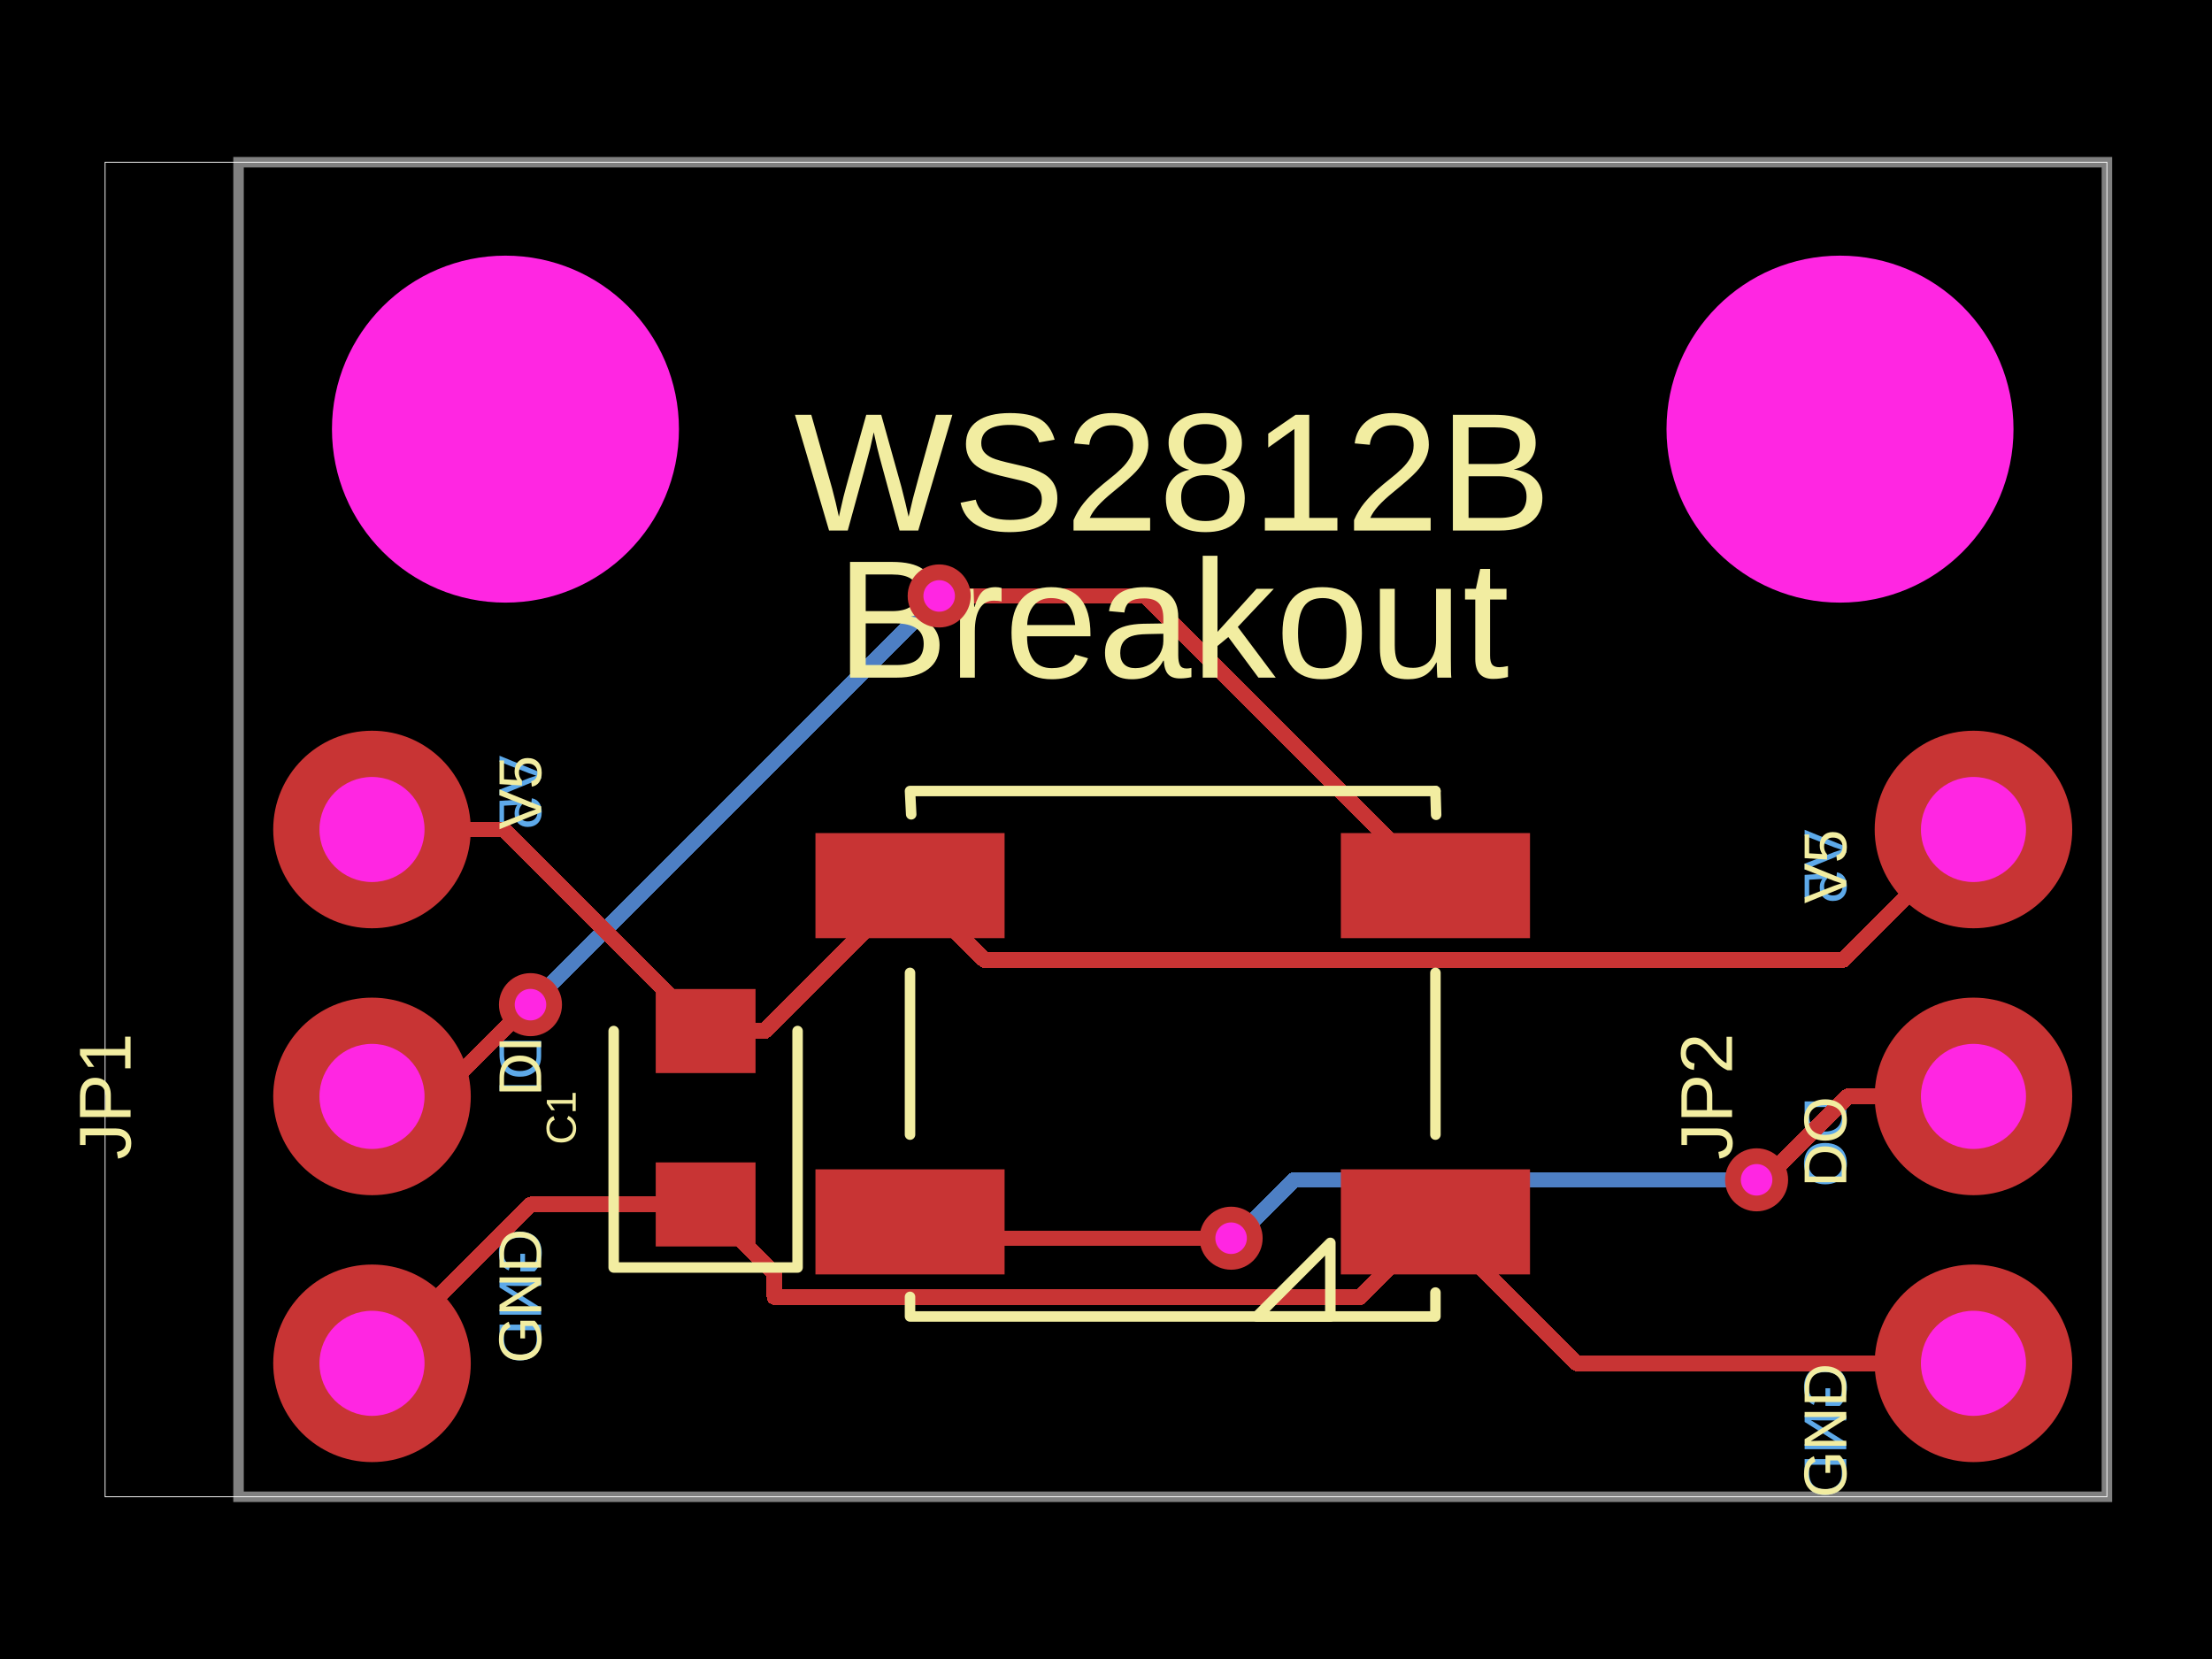
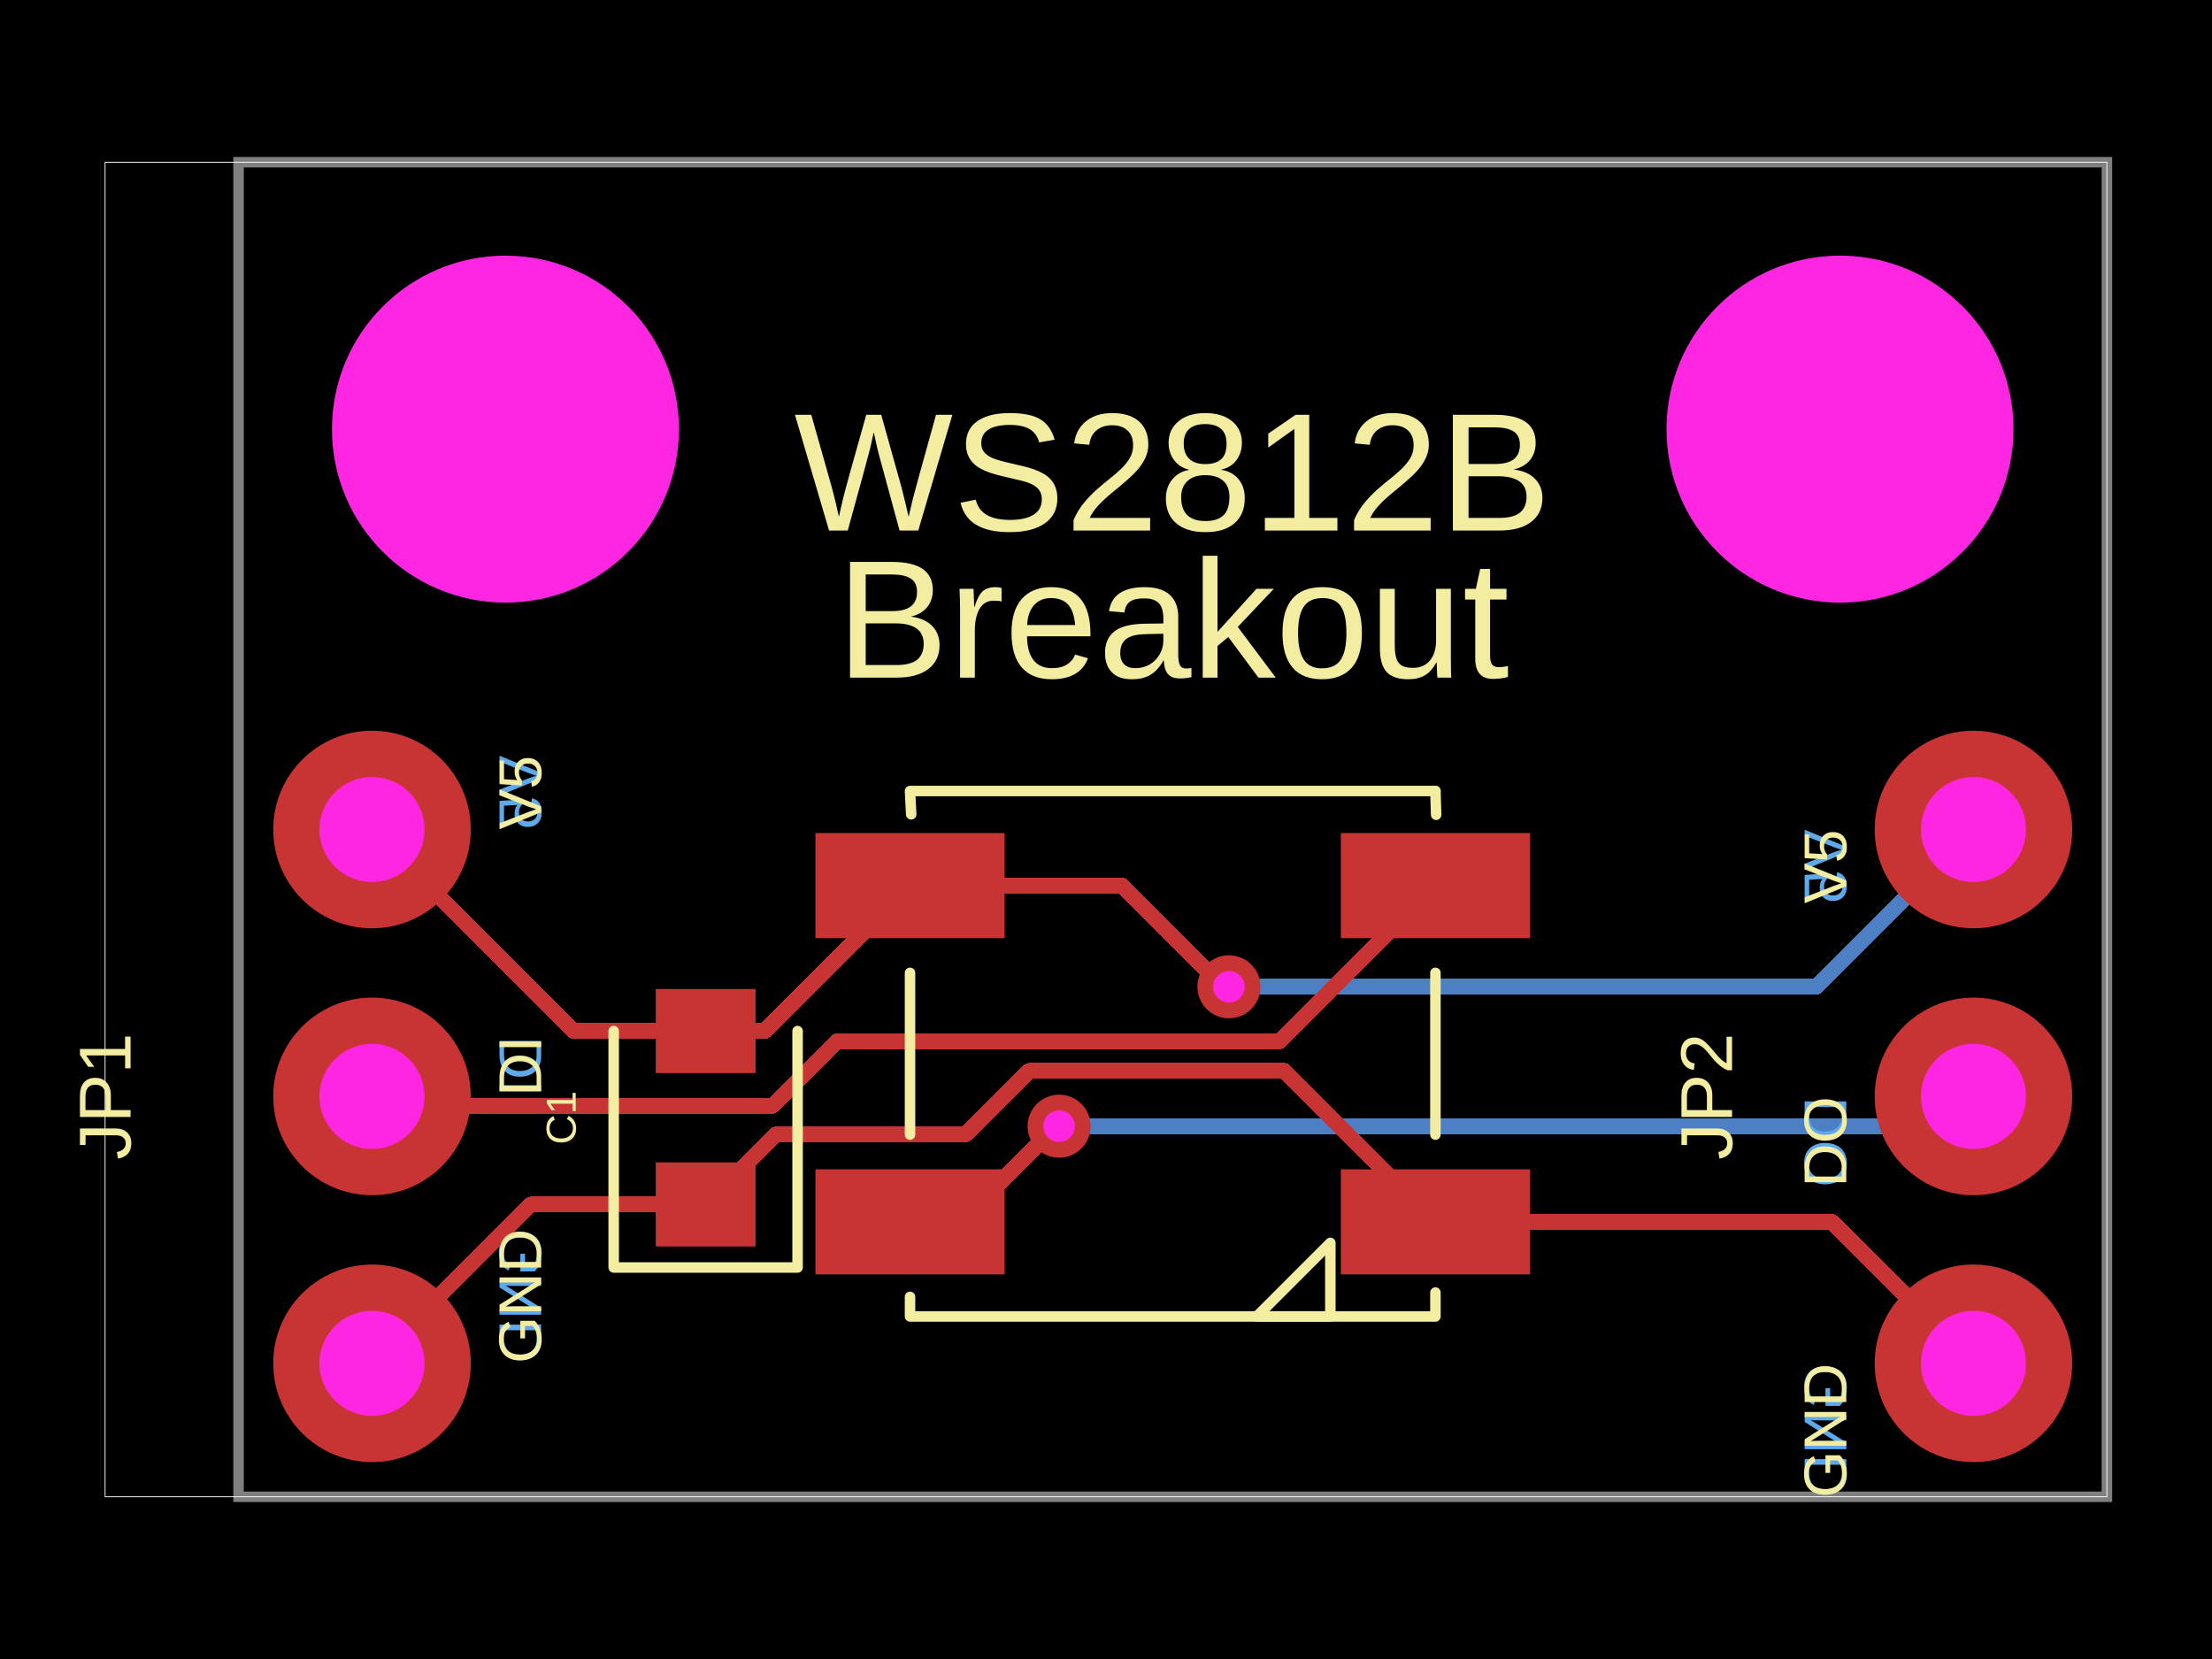
- <svg xmlns="http://www.w3.org/2000/svg" width="800" height="600" data-software-used-string="@tscircuit/core@0.0.862">
+ <svg xmlns="http://www.w3.org/2000/svg" width="800" height="600" data-software-used-string="@tscircuit/core@0.0.931">
  <style />
  <rect class="boundary" x="0" y="0" fill="#000" width="800" height="600" data-type="pcb_background" data-pcb-layer="global" />
  <rect class="pcb-boundary" fill="none" stroke="#fff" stroke-width="0.3" x="38.005" y="58.67" width="723.99" height="482.66" data-type="pcb_boundary" data-pcb-layer="global" />
-   <path class="pcb-trace" stroke="rgb(77, 127, 196)" fill="none" d="M 191.853 363.349 L 191.853 363.349" stroke-width="5.701" stroke-linecap="round" stroke-linejoin="round" shape-rendering="crispEdges" data-type="pcb_trace" data-pcb-layer="bottom" />
-   <path class="pcb-trace" stroke="rgb(77, 127, 196)" fill="none" d="M 191.853 363.349 L 191.853 363.273" stroke-width="5.701" stroke-linecap="round" stroke-linejoin="round" shape-rendering="crispEdges" data-type="pcb_trace" data-pcb-layer="bottom" />
-   <path class="pcb-trace" stroke="rgb(77, 127, 196)" fill="none" d="M 191.853 363.273 L 339.362 215.764" stroke-width="5.701" stroke-linecap="round" stroke-linejoin="round" shape-rendering="crispEdges" data-type="pcb_trace" data-pcb-layer="bottom" />
-   <path class="pcb-trace" stroke="rgb(77, 127, 196)" fill="none" d="M 339.362 215.764 L 339.667 215.534" stroke-width="5.701" stroke-linecap="round" stroke-linejoin="round" shape-rendering="crispEdges" data-type="pcb_trace" data-pcb-layer="bottom" />
-   <path class="pcb-trace" stroke="rgb(77, 127, 196)" fill="none" d="M 339.667 215.534 L 339.667 215.534" stroke-width="5.701" stroke-linecap="round" stroke-linejoin="round" shape-rendering="crispEdges" data-type="pcb_trace" data-pcb-layer="bottom" />
-   <path class="pcb-trace" stroke="rgb(77, 127, 196)" fill="none" d="M 635.297 426.698 L 635.297 426.698" stroke-width="5.701" stroke-linecap="round" stroke-linejoin="round" shape-rendering="crispEdges" data-type="pcb_trace" data-pcb-layer="bottom" />
-   <path class="pcb-trace" stroke="rgb(77, 127, 196)" fill="none" d="M 635.297 426.698 L 468.113 426.698" stroke-width="5.701" stroke-linecap="round" stroke-linejoin="round" shape-rendering="crispEdges" data-type="pcb_trace" data-pcb-layer="bottom" />
-   <path class="pcb-trace" stroke="rgb(77, 127, 196)" fill="none" d="M 468.113 426.698 L 451.985 442.827" stroke-width="5.701" stroke-linecap="round" stroke-linejoin="round" shape-rendering="crispEdges" data-type="pcb_trace" data-pcb-layer="bottom" />
-   <path class="pcb-trace" stroke="rgb(77, 127, 196)" fill="none" d="M 451.985 442.827 L 445.249 447.815" stroke-width="5.701" stroke-linecap="round" stroke-linejoin="round" shape-rendering="crispEdges" data-type="pcb_trace" data-pcb-layer="bottom" />
-   <path class="pcb-trace" stroke="rgb(77, 127, 196)" fill="none" d="M 445.249 447.815 L 445.249 447.815" stroke-width="5.701" stroke-linecap="round" stroke-linejoin="round" shape-rendering="crispEdges" data-type="pcb_trace" data-pcb-layer="bottom" />
+   <path class="pcb-board" d="M 86.271 541.33 L 761.995 541.33 L 761.995 58.67 L 86.271 58.67 Z" fill="none" stroke="rgba(255, 255, 255, 0.5)" stroke-width="3.8" data-type="pcb_board" data-pcb-layer="board" />
+   <path class="pcb-trace" stroke="rgb(77, 127, 196)" fill="none" d="M 444.461 356.884 L 444.461 356.884" stroke-width="5.701" stroke-linecap="round" stroke-linejoin="round" shape-rendering="crispEdges" data-type="pcb_trace" data-pcb-layer="bottom" />
+   <path class="pcb-trace" stroke="rgb(77, 127, 196)" fill="none" d="M 444.461 356.884 L 656.846 356.884" stroke-width="5.701" stroke-linecap="round" stroke-linejoin="round" shape-rendering="crispEdges" data-type="pcb_trace" data-pcb-layer="bottom" />
+   <path class="pcb-trace" stroke="rgb(77, 127, 196)" fill="none" d="M 656.846 356.884 L 713.729 300" stroke-width="5.701" stroke-linecap="round" stroke-linejoin="round" shape-rendering="crispEdges" data-type="pcb_trace" data-pcb-layer="bottom" />
+   <path class="pcb-trace" stroke="rgb(77, 127, 196)" fill="none" d="M 383.037 407.303 L 383.037 407.303" stroke-width="5.701" stroke-linecap="round" stroke-linejoin="round" shape-rendering="crispEdges" data-type="pcb_trace" data-pcb-layer="bottom" />
+   <path class="pcb-trace" stroke="rgb(77, 127, 196)" fill="none" d="M 383.037 407.303 L 702.958 407.303" stroke-width="5.701" stroke-linecap="round" stroke-linejoin="round" shape-rendering="crispEdges" data-type="pcb_trace" data-pcb-layer="bottom" />
+   <path class="pcb-trace" stroke="rgb(77, 127, 196)" fill="none" d="M 702.958 407.303 L 713.729 396.532" stroke-width="5.701" stroke-linecap="round" stroke-linejoin="round" shape-rendering="crispEdges" data-type="pcb_trace" data-pcb-layer="bottom" />
  <text x="0" y="0" dx="0" dy="0" fill="#5da9e9" font-family="Arial, sans-serif" font-size="21.891" text-anchor="end" dominant-baseline="central" transform="matrix(-6.123233995736766e-17,1,1,6.123233995736766e-17,188.1235,493.0641)" class="pcb-silkscreen-text pcb-silkscreen-bottom" data-pcb-silkscreen-text-id="pcb_component_2" stroke="none" data-type="pcb_silkscreen_text" data-pcb-layer="bottom">GND</text>
  <text x="0" y="0" dx="0" dy="0" fill="#5da9e9" font-family="Arial, sans-serif" font-size="21.891" text-anchor="end" dominant-baseline="central" transform="matrix(-6.123233995736766e-17,1,1,6.123233995736766e-17,188.1235,396.5321)" class="pcb-silkscreen-text pcb-silkscreen-bottom" data-pcb-silkscreen-text-id="pcb_component_2" stroke="none" data-type="pcb_silkscreen_text" data-pcb-layer="bottom">DI</text>
  <text x="0" y="0" dx="0" dy="0" fill="#5da9e9" font-family="Arial, sans-serif" font-size="21.891" text-anchor="end" dominant-baseline="central" transform="matrix(-6.123233995736766e-17,1,1,6.123233995736766e-17,188.1235,300)" class="pcb-silkscreen-text pcb-silkscreen-bottom" data-pcb-silkscreen-text-id="pcb_component_2" stroke="none" data-type="pcb_silkscreen_text" data-pcb-layer="bottom">V5</text>
  <text x="0" y="0" dx="0" dy="0" fill="#5da9e9" font-family="Arial, sans-serif" font-size="21.891" text-anchor="start" dominant-baseline="central" transform="matrix(-6.123233995736766e-17,1,1,6.123233995736766e-17,660.1425,493.0641)" class="pcb-silkscreen-text pcb-silkscreen-bottom" data-pcb-silkscreen-text-id="pcb_component_3" stroke="none" data-type="pcb_silkscreen_text" data-pcb-layer="bottom">GND</text>
  <text x="0" y="0" dx="0" dy="0" fill="#5da9e9" font-family="Arial, sans-serif" font-size="21.891" text-anchor="start" dominant-baseline="central" transform="matrix(-6.123233995736766e-17,1,1,6.123233995736766e-17,660.1425,396.5321)" class="pcb-silkscreen-text pcb-silkscreen-bottom" data-pcb-silkscreen-text-id="pcb_component_3" stroke="none" data-type="pcb_silkscreen_text" data-pcb-layer="bottom">DO</text>
  <text x="0" y="0" dx="0" dy="0" fill="#5da9e9" font-family="Arial, sans-serif" font-size="21.891" text-anchor="start" dominant-baseline="central" transform="matrix(-6.123233995736766e-17,1,1,6.123233995736766e-17,660.1425,300)" class="pcb-silkscreen-text pcb-silkscreen-bottom" data-pcb-silkscreen-text-id="pcb_component_3" stroke="none" data-type="pcb_silkscreen_text" data-pcb-layer="bottom">V5</text>
-   <path class="pcb-board" d="M 86.271 541.33 L 761.995 541.33 L 761.995 58.67 L 86.271 58.67 Z" fill="none" stroke="rgba(255, 255, 255, 0.5)" stroke-width="3.8" data-type="pcb_board" data-pcb-layer="board" />
  <rect class="pcb-pad" fill="rgb(200, 52, 52)" x="484.94" y="422.905" width="68.408" height="38.005" data-type="pcb_smtpad" data-pcb-layer="top" />
  <rect class="pcb-pad" fill="rgb(200, 52, 52)" x="484.94" y="301.294" width="68.408" height="38.005" data-type="pcb_smtpad" data-pcb-layer="top" />
  <rect class="pcb-pad" fill="rgb(200, 52, 52)" x="294.917" y="301.294" width="68.408" height="38.005" data-type="pcb_smtpad" data-pcb-layer="top" />
  <rect class="pcb-pad" fill="rgb(200, 52, 52)" x="294.917" y="422.905" width="68.408" height="38.005" data-type="pcb_smtpad" data-pcb-layer="top" />
  <rect class="pcb-pad" fill="rgb(200, 52, 52)" x="237.15" y="420.399" width="36.105" height="30.404" data-type="pcb_smtpad" data-pcb-layer="top" />
  <rect class="pcb-pad" fill="rgb(200, 52, 52)" x="237.15" y="357.691" width="36.105" height="30.404" data-type="pcb_smtpad" data-pcb-layer="top" />
  <path class="pcb-trace" stroke="rgb(200, 52, 52)" fill="none" d="M 255.202 435.601 L 192 435.601" stroke-width="5.701" stroke-linecap="round" stroke-linejoin="round" shape-rendering="crispEdges" data-type="pcb_trace" data-pcb-layer="top" />
  <path class="pcb-trace" stroke="rgb(200, 52, 52)" fill="none" d="M 192 435.601 L 134.537 493.064" stroke-width="5.701" stroke-linecap="round" stroke-linejoin="round" shape-rendering="crispEdges" data-type="pcb_trace" data-pcb-layer="top" />
-   <path class="pcb-trace" stroke="rgb(200, 52, 52)" fill="none" d="M 713.729 493.064 L 570.301 493.064" stroke-width="5.701" stroke-linecap="round" stroke-linejoin="round" shape-rendering="crispEdges" data-type="pcb_trace" data-pcb-layer="top" />
-   <path class="pcb-trace" stroke="rgb(200, 52, 52)" fill="none" d="M 570.301 493.064 L 519.145 441.908" stroke-width="5.701" stroke-linecap="round" stroke-linejoin="round" shape-rendering="crispEdges" data-type="pcb_trace" data-pcb-layer="top" />
-   <path class="pcb-trace" stroke="rgb(200, 52, 52)" fill="none" d="M 519.145 441.908 L 491.958 469.094" stroke-width="5.701" stroke-linecap="round" stroke-linejoin="round" shape-rendering="crispEdges" data-type="pcb_trace" data-pcb-layer="top" />
-   <path class="pcb-trace" stroke="rgb(200, 52, 52)" fill="none" d="M 491.958 469.094 L 280.126 469.094" stroke-width="5.701" stroke-linecap="round" stroke-linejoin="round" shape-rendering="crispEdges" data-type="pcb_trace" data-pcb-layer="top" />
-   <path class="pcb-trace" stroke="rgb(200, 52, 52)" fill="none" d="M 280.126 469.094 L 280.126 460.526" stroke-width="5.701" stroke-linecap="round" stroke-linejoin="round" shape-rendering="crispEdges" data-type="pcb_trace" data-pcb-layer="top" />
-   <path class="pcb-trace" stroke="rgb(200, 52, 52)" fill="none" d="M 280.126 460.526 L 255.202 435.601" stroke-width="5.701" stroke-linecap="round" stroke-linejoin="round" shape-rendering="crispEdges" data-type="pcb_trace" data-pcb-layer="top" />
+   <path class="pcb-trace" stroke="rgb(200, 52, 52)" fill="none" d="M 519.145 441.908 L 662.573 441.908" stroke-width="5.701" stroke-linecap="round" stroke-linejoin="round" shape-rendering="crispEdges" data-type="pcb_trace" data-pcb-layer="top" />
+   <path class="pcb-trace" stroke="rgb(200, 52, 52)" fill="none" d="M 662.573 441.908 L 713.729 493.064" stroke-width="5.701" stroke-linecap="round" stroke-linejoin="round" shape-rendering="crispEdges" data-type="pcb_trace" data-pcb-layer="top" />
+   <path class="pcb-trace" stroke="rgb(200, 52, 52)" fill="none" d="M 255.202 435.601 L 280.513 410.29" stroke-width="5.701" stroke-linecap="round" stroke-linejoin="round" shape-rendering="crispEdges" data-type="pcb_trace" data-pcb-layer="top" />
+   <path class="pcb-trace" stroke="rgb(200, 52, 52)" fill="none" d="M 280.513 410.29 L 349.22 410.29" stroke-width="5.701" stroke-linecap="round" stroke-linejoin="round" shape-rendering="crispEdges" data-type="pcb_trace" data-pcb-layer="top" />
+   <path class="pcb-trace" stroke="rgb(200, 52, 52)" fill="none" d="M 349.22 410.29 L 372.236 387.274" stroke-width="5.701" stroke-linecap="round" stroke-linejoin="round" shape-rendering="crispEdges" data-type="pcb_trace" data-pcb-layer="top" />
+   <path class="pcb-trace" stroke="rgb(200, 52, 52)" fill="none" d="M 372.236 387.274 L 463.175 387.274" stroke-width="5.701" stroke-linecap="round" stroke-linejoin="round" shape-rendering="crispEdges" data-type="pcb_trace" data-pcb-layer="top" />
+   <path class="pcb-trace" stroke="rgb(200, 52, 52)" fill="none" d="M 463.175 387.274 L 464.511 387.274" stroke-width="5.701" stroke-linecap="round" stroke-linejoin="round" shape-rendering="crispEdges" data-type="pcb_trace" data-pcb-layer="top" />
+   <path class="pcb-trace" stroke="rgb(200, 52, 52)" fill="none" d="M 464.511 387.274 L 519.145 441.908" stroke-width="5.701" stroke-linecap="round" stroke-linejoin="round" shape-rendering="crispEdges" data-type="pcb_trace" data-pcb-layer="top" />
  <path class="pcb-trace" stroke="rgb(200, 52, 52)" fill="none" d="M 255.202 372.893 L 276.525 372.893" stroke-width="5.701" stroke-linecap="round" stroke-linejoin="round" shape-rendering="crispEdges" data-type="pcb_trace" data-pcb-layer="top" />
  <path class="pcb-trace" stroke="rgb(200, 52, 52)" fill="none" d="M 276.525 372.893 L 329.121 320.297" stroke-width="5.701" stroke-linecap="round" stroke-linejoin="round" shape-rendering="crispEdges" data-type="pcb_trace" data-pcb-layer="top" />
-   <path class="pcb-trace" stroke="rgb(200, 52, 52)" fill="none" d="M 255.202 372.893 L 182.309 300" stroke-width="5.701" stroke-linecap="round" stroke-linejoin="round" shape-rendering="crispEdges" data-type="pcb_trace" data-pcb-layer="top" />
-   <path class="pcb-trace" stroke="rgb(200, 52, 52)" fill="none" d="M 182.309 300 L 134.537 300" stroke-width="5.701" stroke-linecap="round" stroke-linejoin="round" shape-rendering="crispEdges" data-type="pcb_trace" data-pcb-layer="top" />
-   <path class="pcb-trace" stroke="rgb(200, 52, 52)" fill="none" d="M 713.729 300 L 666.566 347.163" stroke-width="5.701" stroke-linecap="round" stroke-linejoin="round" shape-rendering="crispEdges" data-type="pcb_trace" data-pcb-layer="top" />
-   <path class="pcb-trace" stroke="rgb(200, 52, 52)" fill="none" d="M 666.566 347.163 L 355.988 347.163" stroke-width="5.701" stroke-linecap="round" stroke-linejoin="round" shape-rendering="crispEdges" data-type="pcb_trace" data-pcb-layer="top" />
-   <path class="pcb-trace" stroke="rgb(200, 52, 52)" fill="none" d="M 355.988 347.163 L 355.988 347.163" stroke-width="5.701" stroke-linecap="round" stroke-linejoin="round" shape-rendering="crispEdges" data-type="pcb_trace" data-pcb-layer="top" />
-   <path class="pcb-trace" stroke="rgb(200, 52, 52)" fill="none" d="M 355.988 347.163 L 329.121 320.297" stroke-width="5.701" stroke-linecap="round" stroke-linejoin="round" shape-rendering="crispEdges" data-type="pcb_trace" data-pcb-layer="top" />
-   <path class="pcb-trace" stroke="rgb(200, 52, 52)" fill="none" d="M 134.537 396.532 L 157.966 396.532" stroke-width="5.701" stroke-linecap="round" stroke-linejoin="round" shape-rendering="crispEdges" data-type="pcb_trace" data-pcb-layer="top" />
-   <path class="pcb-trace" stroke="rgb(200, 52, 52)" fill="none" d="M 157.966 396.532 L 188.425 366.073" stroke-width="5.701" stroke-linecap="round" stroke-linejoin="round" shape-rendering="crispEdges" data-type="pcb_trace" data-pcb-layer="top" />
-   <path class="pcb-trace" stroke="rgb(200, 52, 52)" fill="none" d="M 188.425 366.073 L 191.853 363.349" stroke-width="5.701" stroke-linecap="round" stroke-linejoin="round" shape-rendering="crispEdges" data-type="pcb_trace" data-pcb-layer="top" />
-   <path class="pcb-trace" stroke="rgb(200, 52, 52)" fill="none" d="M 191.853 363.349 L 191.853 363.349" stroke-width="5.701" stroke-linecap="round" stroke-linejoin="round" shape-rendering="crispEdges" data-type="pcb_trace" data-pcb-layer="top" />
-   <path class="pcb-trace" stroke="rgb(200, 52, 52)" fill="none" d="M 339.667 215.534 L 339.667 215.534" stroke-width="5.701" stroke-linecap="round" stroke-linejoin="round" shape-rendering="crispEdges" data-type="pcb_trace" data-pcb-layer="top" />
-   <path class="pcb-trace" stroke="rgb(200, 52, 52)" fill="none" d="M 339.667 215.534 L 414.383 215.534" stroke-width="5.701" stroke-linecap="round" stroke-linejoin="round" shape-rendering="crispEdges" data-type="pcb_trace" data-pcb-layer="top" />
-   <path class="pcb-trace" stroke="rgb(200, 52, 52)" fill="none" d="M 414.383 215.534 L 519.145 320.297" stroke-width="5.701" stroke-linecap="round" stroke-linejoin="round" shape-rendering="crispEdges" data-type="pcb_trace" data-pcb-layer="top" />
-   <path class="pcb-trace" stroke="rgb(200, 52, 52)" fill="none" d="M 713.729 396.532 L 668.253 396.532" stroke-width="5.701" stroke-linecap="round" stroke-linejoin="round" shape-rendering="crispEdges" data-type="pcb_trace" data-pcb-layer="top" />
-   <path class="pcb-trace" stroke="rgb(200, 52, 52)" fill="none" d="M 668.253 396.532 L 639.761 425.024" stroke-width="5.701" stroke-linecap="round" stroke-linejoin="round" shape-rendering="crispEdges" data-type="pcb_trace" data-pcb-layer="top" />
-   <path class="pcb-trace" stroke="rgb(200, 52, 52)" fill="none" d="M 639.761 425.024 L 635.297 426.698" stroke-width="5.701" stroke-linecap="round" stroke-linejoin="round" shape-rendering="crispEdges" data-type="pcb_trace" data-pcb-layer="top" />
-   <path class="pcb-trace" stroke="rgb(200, 52, 52)" fill="none" d="M 635.297 426.698 L 635.297 426.698" stroke-width="5.701" stroke-linecap="round" stroke-linejoin="round" shape-rendering="crispEdges" data-type="pcb_trace" data-pcb-layer="top" />
-   <path class="pcb-trace" stroke="rgb(200, 52, 52)" fill="none" d="M 445.249 447.815 L 445.249 447.815" stroke-width="5.701" stroke-linecap="round" stroke-linejoin="round" shape-rendering="crispEdges" data-type="pcb_trace" data-pcb-layer="top" />
-   <path class="pcb-trace" stroke="rgb(200, 52, 52)" fill="none" d="M 445.249 447.815 L 335.028 447.815" stroke-width="5.701" stroke-linecap="round" stroke-linejoin="round" shape-rendering="crispEdges" data-type="pcb_trace" data-pcb-layer="top" />
-   <path class="pcb-trace" stroke="rgb(200, 52, 52)" fill="none" d="M 335.028 447.815 L 329.121 441.908" stroke-width="5.701" stroke-linecap="round" stroke-linejoin="round" shape-rendering="crispEdges" data-type="pcb_trace" data-pcb-layer="top" />
+   <path class="pcb-trace" stroke="rgb(200, 52, 52)" fill="none" d="M 255.202 372.893 L 207.43 372.893" stroke-width="5.701" stroke-linecap="round" stroke-linejoin="round" shape-rendering="crispEdges" data-type="pcb_trace" data-pcb-layer="top" />
+   <path class="pcb-trace" stroke="rgb(200, 52, 52)" fill="none" d="M 207.43 372.893 L 134.537 300" stroke-width="5.701" stroke-linecap="round" stroke-linejoin="round" shape-rendering="crispEdges" data-type="pcb_trace" data-pcb-layer="top" />
+   <path class="pcb-trace" stroke="rgb(200, 52, 52)" fill="none" d="M 329.121 320.297 L 405.785 320.297" stroke-width="5.701" stroke-linecap="round" stroke-linejoin="round" shape-rendering="crispEdges" data-type="pcb_trace" data-pcb-layer="top" />
+   <path class="pcb-trace" stroke="rgb(200, 52, 52)" fill="none" d="M 405.785 320.297 L 438.912 353.423" stroke-width="5.701" stroke-linecap="round" stroke-linejoin="round" shape-rendering="crispEdges" data-type="pcb_trace" data-pcb-layer="top" />
+   <path class="pcb-trace" stroke="rgb(200, 52, 52)" fill="none" d="M 438.912 353.423 L 444.461 356.884" stroke-width="5.701" stroke-linecap="round" stroke-linejoin="round" shape-rendering="crispEdges" data-type="pcb_trace" data-pcb-layer="top" />
+   <path class="pcb-trace" stroke="rgb(200, 52, 52)" fill="none" d="M 444.461 356.884 L 444.461 356.884" stroke-width="5.701" stroke-linecap="round" stroke-linejoin="round" shape-rendering="crispEdges" data-type="pcb_trace" data-pcb-layer="top" />
+   <path class="pcb-trace" stroke="rgb(200, 52, 52)" fill="none" d="M 519.145 320.297 L 462.9 376.541" stroke-width="5.701" stroke-linecap="round" stroke-linejoin="round" shape-rendering="crispEdges" data-type="pcb_trace" data-pcb-layer="top" />
+   <path class="pcb-trace" stroke="rgb(200, 52, 52)" fill="none" d="M 462.9 376.541 L 418.93 376.541" stroke-width="5.701" stroke-linecap="round" stroke-linejoin="round" shape-rendering="crispEdges" data-type="pcb_trace" data-pcb-layer="top" />
+   <path class="pcb-trace" stroke="rgb(200, 52, 52)" fill="none" d="M 418.93 376.541 L 302.731 376.541" stroke-width="5.701" stroke-linecap="round" stroke-linejoin="round" shape-rendering="crispEdges" data-type="pcb_trace" data-pcb-layer="top" />
+   <path class="pcb-trace" stroke="rgb(200, 52, 52)" fill="none" d="M 302.731 376.541 L 279.317 399.956" stroke-width="5.701" stroke-linecap="round" stroke-linejoin="round" shape-rendering="crispEdges" data-type="pcb_trace" data-pcb-layer="top" />
+   <path class="pcb-trace" stroke="rgb(200, 52, 52)" fill="none" d="M 279.317 399.956 L 137.96 399.956" stroke-width="5.701" stroke-linecap="round" stroke-linejoin="round" shape-rendering="crispEdges" data-type="pcb_trace" data-pcb-layer="top" />
+   <path class="pcb-trace" stroke="rgb(200, 52, 52)" fill="none" d="M 137.96 399.956 L 134.537 396.532" stroke-width="5.701" stroke-linecap="round" stroke-linejoin="round" shape-rendering="crispEdges" data-type="pcb_trace" data-pcb-layer="top" />
+   <path class="pcb-trace" stroke="rgb(200, 52, 52)" fill="none" d="M 329.121 441.908 L 347.391 441.908" stroke-width="5.701" stroke-linecap="round" stroke-linejoin="round" shape-rendering="crispEdges" data-type="pcb_trace" data-pcb-layer="top" />
+   <path class="pcb-trace" stroke="rgb(200, 52, 52)" fill="none" d="M 347.391 441.908 L 381.652 407.646" stroke-width="5.701" stroke-linecap="round" stroke-linejoin="round" shape-rendering="crispEdges" data-type="pcb_trace" data-pcb-layer="top" />
+   <path class="pcb-trace" stroke="rgb(200, 52, 52)" fill="none" d="M 381.652 407.646 L 383.037 407.303" stroke-width="5.701" stroke-linecap="round" stroke-linejoin="round" shape-rendering="crispEdges" data-type="pcb_trace" data-pcb-layer="top" />
+   <path class="pcb-trace" stroke="rgb(200, 52, 52)" fill="none" d="M 383.037 407.303 L 383.037 407.303" stroke-width="5.701" stroke-linecap="round" stroke-linejoin="round" shape-rendering="crispEdges" data-type="pcb_trace" data-pcb-layer="top" />
  <path class="pcb-silkscreen pcb-silkscreen-top" d="M 519.143 467.465 L 519.143 476.112 L 329.119 476.112 L 329.119 469.033" fill="none" stroke="#f2eda1" stroke-width="3.8" stroke-linecap="round" stroke-linejoin="round" data-pcb-component-id="pcb_component_0" data-pcb-silkscreen-path-id="pcb_silkscreen_path_0" data-type="pcb_silkscreen_path" data-pcb-layer="top" />
  <path class="pcb-silkscreen pcb-silkscreen-top" d="M 519.143 286.089 L 519.401 294.671" fill="none" stroke="#f2eda1" stroke-width="3.8" stroke-linecap="round" stroke-linejoin="round" data-pcb-component-id="pcb_component_0" data-pcb-silkscreen-path-id="pcb_silkscreen_path_1" data-type="pcb_silkscreen_path" data-pcb-layer="top" />
  <path class="pcb-silkscreen pcb-silkscreen-top" d="M 329.546 294.511 L 329.119 286.089 L 519.143 286.089" fill="none" stroke="#f2eda1" stroke-width="3.8" stroke-linecap="round" stroke-linejoin="round" data-pcb-component-id="pcb_component_0" data-pcb-silkscreen-path-id="pcb_silkscreen_path_2" data-type="pcb_silkscreen_path" data-pcb-layer="top" />
  <path class="pcb-silkscreen pcb-silkscreen-top" d="M 519.143 351.851 L 519.143 410.349" fill="none" stroke="#f2eda1" stroke-width="3.8" stroke-linecap="round" stroke-linejoin="round" data-pcb-component-id="pcb_component_0" data-pcb-silkscreen-path-id="pcb_silkscreen_path_3" data-type="pcb_silkscreen_path" data-pcb-layer="top" />
  <path class="pcb-silkscreen pcb-silkscreen-top" d="M 329.119 410.349 L 329.119 351.851" fill="none" stroke="#f2eda1" stroke-width="3.8" stroke-linecap="round" stroke-linejoin="round" data-pcb-component-id="pcb_component_0" data-pcb-silkscreen-path-id="pcb_silkscreen_path_4" data-type="pcb_silkscreen_path" data-pcb-layer="top" />
  <path class="pcb-silkscreen pcb-silkscreen-top" d="M 481.138 449.509 L 481.138 476.112 L 454.535 476.112 L 481.136 449.505" fill="none" stroke="#f2eda1" stroke-width="3.8" stroke-linecap="round" stroke-linejoin="round" data-pcb-component-id="pcb_component_0" data-pcb-silkscreen-path-id="pcb_silkscreen_path_5" data-type="pcb_silkscreen_path" data-pcb-layer="top" />
  <path class="pcb-silkscreen pcb-silkscreen-top" d="M 221.948 372.893 L 221.948 458.404 L 288.456 458.404 L 288.456 372.893" fill="none" stroke="#f2eda1" stroke-width="3.8" stroke-linecap="round" stroke-linejoin="round" data-pcb-component-id="pcb_component_1" data-pcb-silkscreen-path-id="pcb_silkscreen_path_6" data-type="pcb_silkscreen_path" data-pcb-layer="top" />
  <text x="0" y="0" dx="0" dy="0" fill="#f2eda1" font-family="Arial, sans-serif" font-size="15.202" text-anchor="middle" dominant-baseline="central" transform="matrix(6.123233995736766e-17,-1,1,6.123233995736766e-17,202.9454,404.247)" class="pcb-silkscreen-text pcb-silkscreen-top" data-pcb-silkscreen-text-id="pcb_component_1" stroke="none" data-type="pcb_silkscreen_text" data-pcb-layer="top">C1</text>
  <text x="0" y="0" dx="0" dy="0" fill="#f2eda1" font-family="Arial, sans-serif" font-size="21.891" text-anchor="start" dominant-baseline="central" transform="matrix(6.123233995736766e-17,-1,1,6.123233995736766e-17,188.1235,493.0641)" class="pcb-silkscreen-text pcb-silkscreen-top" data-pcb-silkscreen-text-id="pcb_component_2" stroke="none" data-type="pcb_silkscreen_text" data-pcb-layer="top">GND</text>
  <text x="0" y="0" dx="0" dy="0" fill="#f2eda1" font-family="Arial, sans-serif" font-size="21.891" text-anchor="start" dominant-baseline="central" transform="matrix(6.123233995736766e-17,-1,1,6.123233995736766e-17,188.1235,396.5321)" class="pcb-silkscreen-text pcb-silkscreen-top" data-pcb-silkscreen-text-id="pcb_component_2" stroke="none" data-type="pcb_silkscreen_text" data-pcb-layer="top">DI</text>
  <text x="0" y="0" dx="0" dy="0" fill="#f2eda1" font-family="Arial, sans-serif" font-size="21.891" text-anchor="start" dominant-baseline="central" transform="matrix(6.123233995736766e-17,-1,1,6.123233995736766e-17,188.1235,300)" class="pcb-silkscreen-text pcb-silkscreen-top" data-pcb-silkscreen-text-id="pcb_component_2" stroke="none" data-type="pcb_silkscreen_text" data-pcb-layer="top">V5</text>
  <text x="0" y="0" dx="0" dy="0" fill="#f2eda1" font-family="Arial, sans-serif" font-size="26.603" text-anchor="middle" dominant-baseline="central" transform="matrix(6.123233995736766e-17,-1,1,6.123233995736766e-17,38.00475,396.5321)" class="pcb-silkscreen-text pcb-silkscreen-top" data-pcb-silkscreen-text-id="pcb_component_2" stroke="none" data-type="pcb_silkscreen_text" data-pcb-layer="top">JP1</text>
  <text x="0" y="0" dx="0" dy="0" fill="#f2eda1" font-family="Arial, sans-serif" font-size="21.891" text-anchor="end" dominant-baseline="central" transform="matrix(6.123233995736766e-17,-1,1,6.123233995736766e-17,660.1425,493.0641)" class="pcb-silkscreen-text pcb-silkscreen-top" data-pcb-silkscreen-text-id="pcb_component_3" stroke="none" data-type="pcb_silkscreen_text" data-pcb-layer="top">GND</text>
  <text x="0" y="0" dx="0" dy="0" fill="#f2eda1" font-family="Arial, sans-serif" font-size="21.891" text-anchor="end" dominant-baseline="central" transform="matrix(6.123233995736766e-17,-1,1,6.123233995736766e-17,660.1425,396.5321)" class="pcb-silkscreen-text pcb-silkscreen-top" data-pcb-silkscreen-text-id="pcb_component_3" stroke="none" data-type="pcb_silkscreen_text" data-pcb-layer="top">DO</text>
  <text x="0" y="0" dx="0" dy="0" fill="#f2eda1" font-family="Arial, sans-serif" font-size="21.891" text-anchor="end" dominant-baseline="central" transform="matrix(6.123233995736766e-17,-1,1,6.123233995736766e-17,660.1425,300)" class="pcb-silkscreen-text pcb-silkscreen-top" data-pcb-silkscreen-text-id="pcb_component_3" stroke="none" data-type="pcb_silkscreen_text" data-pcb-layer="top">V5</text>
  <text x="0" y="0" dx="0" dy="0" fill="#f2eda1" font-family="Arial, sans-serif" font-size="26.603" text-anchor="middle" dominant-baseline="central" transform="matrix(6.123233995736766e-17,-1,1,6.123233995736766e-17,617.1971,396.5321)" class="pcb-silkscreen-text pcb-silkscreen-top" data-pcb-silkscreen-text-id="pcb_component_3" stroke="none" data-type="pcb_silkscreen_text" data-pcb-layer="top">JP2</text>
  <text x="0" y="0" dx="0" dy="0" fill="#f2eda1" font-family="Arial, sans-serif" font-size="60.808" text-anchor="middle" dominant-baseline="central" transform="matrix(1,0,0,1,424.133,170.7838)" class="pcb-silkscreen-text pcb-silkscreen-top" data-pcb-silkscreen-text-id="null" stroke="none" data-type="pcb_silkscreen_text" data-pcb-layer="top">WS2812B</text>
  <text x="0" y="0" dx="0" dy="0" fill="#f2eda1" font-family="Arial, sans-serif" font-size="60.808" text-anchor="middle" dominant-baseline="central" transform="matrix(1,0,0,1,424.133,223.9905)" class="pcb-silkscreen-text pcb-silkscreen-top" data-pcb-silkscreen-text-id="null" stroke="none" data-type="pcb_silkscreen_text" data-pcb-layer="top">Breakout</text>
  <g data-type="pcb_plated_hole" data-pcb-layer="through">
    <circle class="pcb-hole-outer" fill="rgb(200, 52, 52)" cx="134.537" cy="493.064" r="35.724" data-type="pcb_plated_hole" data-pcb-layer="top" />
    <circle class="pcb-hole-inner" fill="#FF26E2" cx="134.537" cy="493.064" r="19.002" data-type="pcb_plated_hole_drill" data-pcb-layer="drill" />
  </g>
  <g data-type="pcb_plated_hole" data-pcb-layer="through">
    <circle class="pcb-hole-outer" fill="rgb(200, 52, 52)" cx="134.537" cy="396.532" r="35.724" data-type="pcb_plated_hole" data-pcb-layer="top" />
    <circle class="pcb-hole-inner" fill="#FF26E2" cx="134.537" cy="396.532" r="19.002" data-type="pcb_plated_hole_drill" data-pcb-layer="drill" />
  </g>
  <g data-type="pcb_plated_hole" data-pcb-layer="through">
    <circle class="pcb-hole-outer" fill="rgb(200, 52, 52)" cx="134.537" cy="300" r="35.724" data-type="pcb_plated_hole" data-pcb-layer="top" />
    <circle class="pcb-hole-inner" fill="#FF26E2" cx="134.537" cy="300" r="19.002" data-type="pcb_plated_hole_drill" data-pcb-layer="drill" />
  </g>
  <g data-type="pcb_plated_hole" data-pcb-layer="through">
    <circle class="pcb-hole-outer" fill="rgb(200, 52, 52)" cx="713.729" cy="493.064" r="35.724" data-type="pcb_plated_hole" data-pcb-layer="top" />
    <circle class="pcb-hole-inner" fill="#FF26E2" cx="713.729" cy="493.064" r="19.002" data-type="pcb_plated_hole_drill" data-pcb-layer="drill" />
  </g>
  <g data-type="pcb_plated_hole" data-pcb-layer="through">
    <circle class="pcb-hole-outer" fill="rgb(200, 52, 52)" cx="713.729" cy="396.532" r="35.724" data-type="pcb_plated_hole" data-pcb-layer="top" />
    <circle class="pcb-hole-inner" fill="#FF26E2" cx="713.729" cy="396.532" r="19.002" data-type="pcb_plated_hole_drill" data-pcb-layer="drill" />
  </g>
  <g data-type="pcb_plated_hole" data-pcb-layer="through">
    <circle class="pcb-hole-outer" fill="rgb(200, 52, 52)" cx="713.729" cy="300" r="35.724" data-type="pcb_plated_hole" data-pcb-layer="top" />
    <circle class="pcb-hole-inner" fill="#FF26E2" cx="713.729" cy="300" r="19.002" data-type="pcb_plated_hole_drill" data-pcb-layer="drill" />
  </g>
  <g data-type="pcb_via" data-pcb-layer="through">
-     <circle class="pcb-hole-outer" fill="rgb(200, 52, 52)" cx="191.853" cy="363.349" r="11.401" data-type="pcb_via" data-pcb-layer="top" />
-     <circle class="pcb-hole-inner" fill="#FF26E2" cx="191.853" cy="363.349" r="5.701" data-type="pcb_via" data-pcb-layer="drill" />
+     <circle class="pcb-hole-outer" fill="rgb(200, 52, 52)" cx="444.461" cy="356.884" r="11.401" data-type="pcb_via" data-pcb-layer="top" />
+     <circle class="pcb-hole-inner" fill="#FF26E2" cx="444.461" cy="356.884" r="5.701" data-type="pcb_via" data-pcb-layer="drill" />
  </g>
  <g data-type="pcb_via" data-pcb-layer="through">
-     <circle class="pcb-hole-outer" fill="rgb(200, 52, 52)" cx="339.667" cy="215.534" r="11.401" data-type="pcb_via" data-pcb-layer="top" />
-     <circle class="pcb-hole-inner" fill="#FF26E2" cx="339.667" cy="215.534" r="5.701" data-type="pcb_via" data-pcb-layer="drill" />
-   </g>
-   <g data-type="pcb_via" data-pcb-layer="through">
-     <circle class="pcb-hole-outer" fill="rgb(200, 52, 52)" cx="635.297" cy="426.698" r="11.401" data-type="pcb_via" data-pcb-layer="top" />
-     <circle class="pcb-hole-inner" fill="#FF26E2" cx="635.297" cy="426.698" r="5.701" data-type="pcb_via" data-pcb-layer="drill" />
-   </g>
-   <g data-type="pcb_via" data-pcb-layer="through">
-     <circle class="pcb-hole-outer" fill="rgb(200, 52, 52)" cx="445.249" cy="447.815" r="11.401" data-type="pcb_via" data-pcb-layer="top" />
-     <circle class="pcb-hole-inner" fill="#FF26E2" cx="445.249" cy="447.815" r="5.701" data-type="pcb_via" data-pcb-layer="drill" />
+     <circle class="pcb-hole-outer" fill="rgb(200, 52, 52)" cx="383.037" cy="407.303" r="11.401" data-type="pcb_via" data-pcb-layer="top" />
+     <circle class="pcb-hole-inner" fill="#FF26E2" cx="383.037" cy="407.303" r="5.701" data-type="pcb_via" data-pcb-layer="drill" />
  </g>
  <circle class="pcb-hole" cx="182.803" cy="155.202" r="62.746" fill="#FF26E2" data-type="pcb_hole" data-pcb-layer="drill" />
  <circle class="pcb-hole" cx="665.463" cy="155.202" r="62.746" fill="#FF26E2" data-type="pcb_hole" data-pcb-layer="drill" />
</svg>
